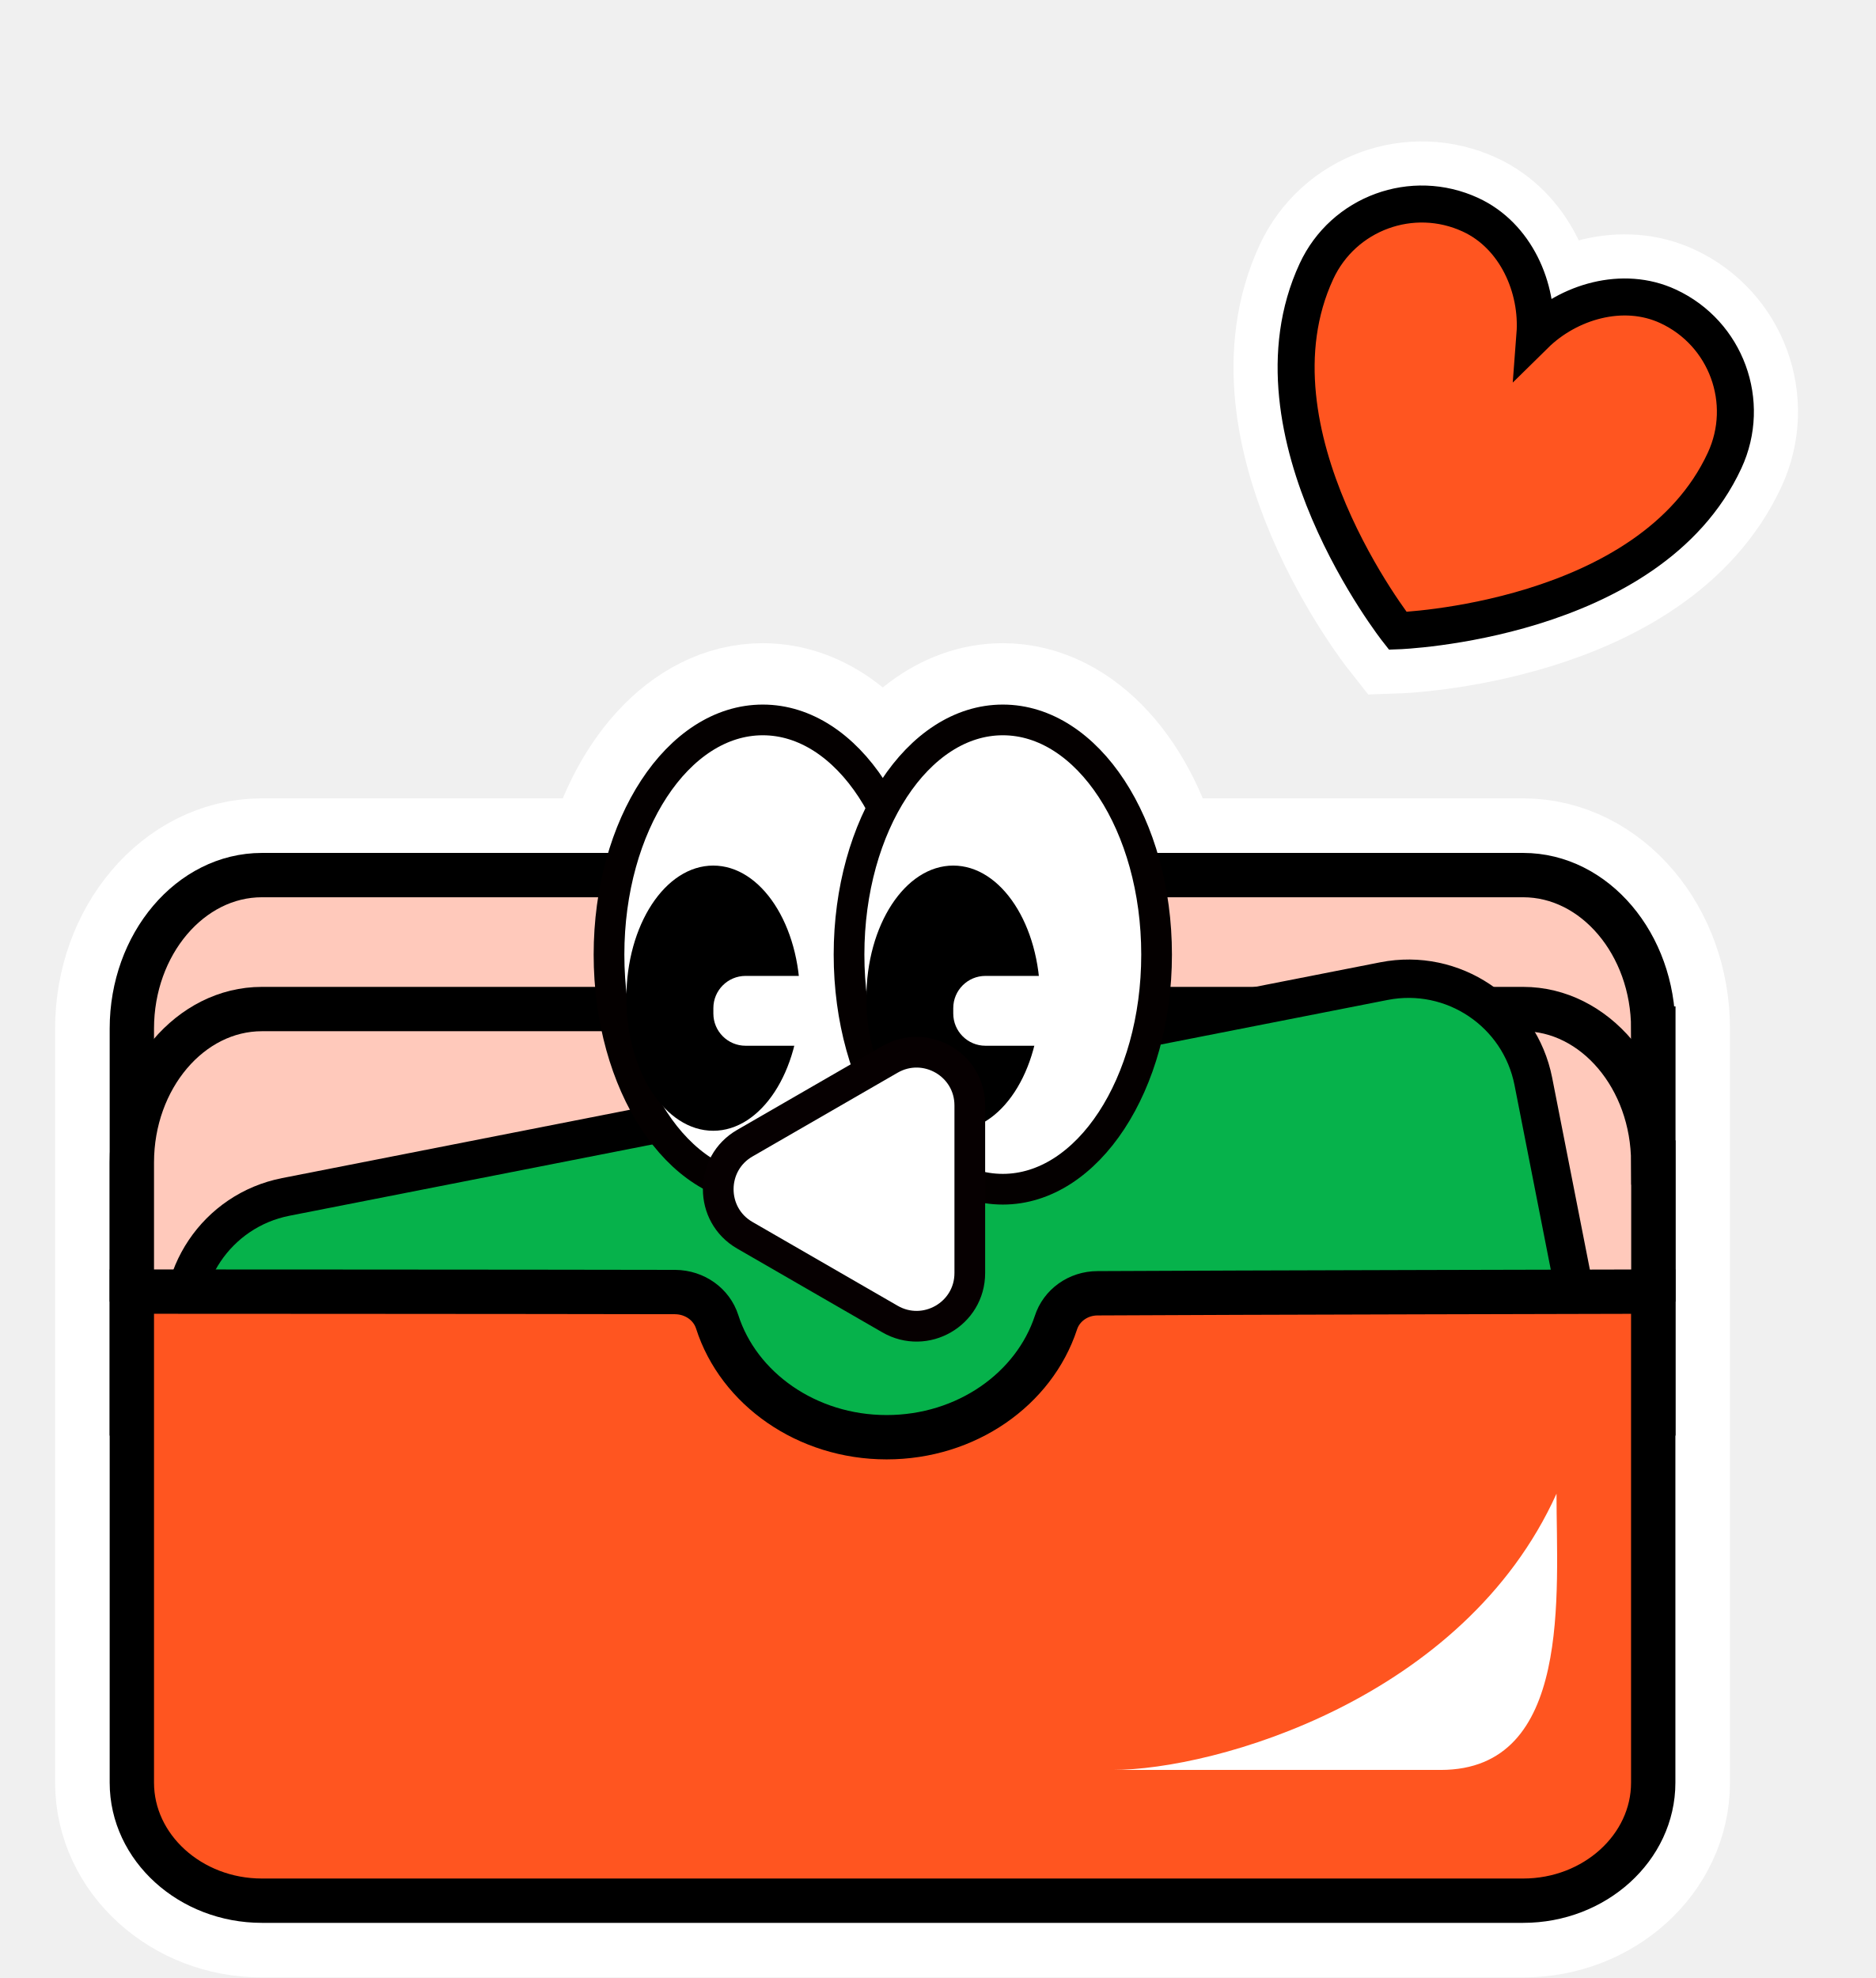
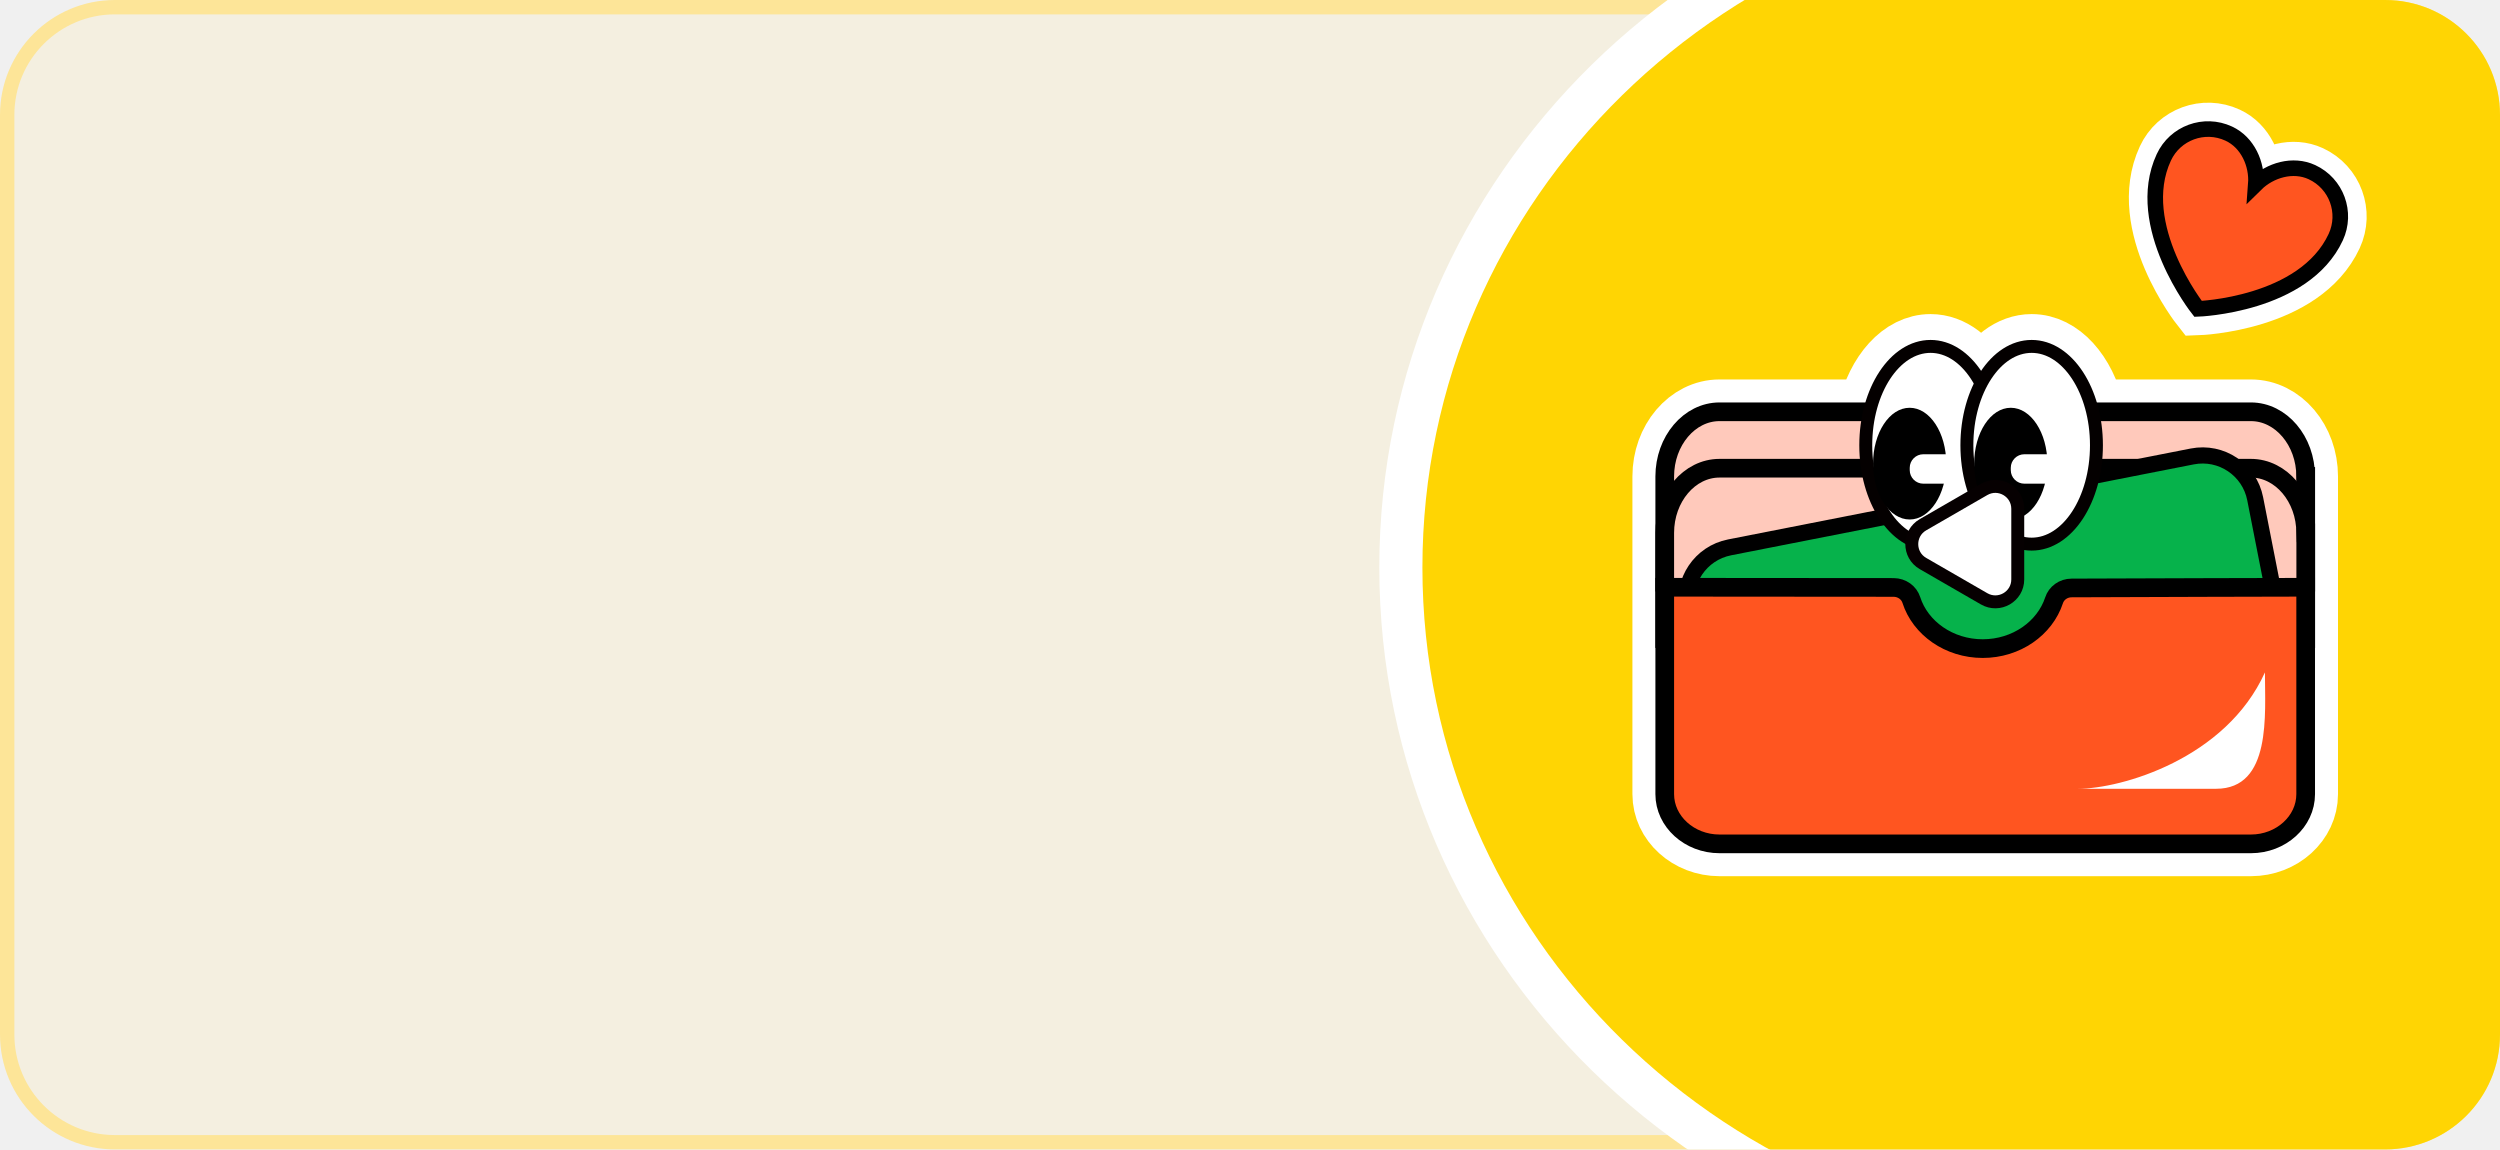
- <svg xmlns="http://www.w3.org/2000/svg" width="55" height="58" viewBox="0 0 55 58" fill="none">
-   <path d="M44.663 25.66H33.638C33.013 23.009 31.357 21.11 29.404 21.11C27.977 21.11 26.713 22.123 25.885 23.698C25.057 22.123 23.792 21.11 22.366 21.11C20.413 21.11 18.757 23.009 18.131 25.66H7.678C5.581 25.66 3.866 27.685 3.866 30.16V52.273C3.866 54.176 5.581 55.733 7.678 55.733H44.663C46.76 55.733 48.475 54.176 48.475 52.273V30.16C48.475 27.685 46.76 25.66 44.663 25.66Z" fill="white" stroke="white" stroke-width="4.5" stroke-miterlimit="10" />
-   <path d="M48.475 30.16C48.475 27.685 46.76 25.66 44.663 25.66H7.678C5.581 25.66 3.866 27.685 3.866 30.16V37.517H18.55C18.415 38.197 18.343 38.899 18.343 39.628C18.343 44.731 21.848 48.871 26.173 48.871C30.497 48.871 34.003 44.731 34.003 39.628C34.003 38.903 33.931 38.197 33.796 37.517H48.479V30.16H48.475Z" fill="#FFC9BB" stroke="black" stroke-width="1.3" stroke-miterlimit="10" />
-   <path d="M48.475 34.088C48.475 31.613 46.76 29.588 44.663 29.588H7.678C5.581 29.588 3.866 31.613 3.866 34.088V41.446H18.55C18.415 42.125 18.343 42.827 18.343 43.556C18.343 48.659 21.848 52.799 26.173 52.799C30.497 52.799 34.003 48.659 34.003 43.556C34.003 42.832 33.931 42.125 33.796 41.446H48.479V34.088H48.475Z" fill="#FFC9BB" stroke="black" stroke-width="1.3" stroke-miterlimit="10" />
-   <path d="M40.58 28.769L8.378 35.097C6.356 35.495 5.039 37.456 5.436 39.477L7.206 48.481C7.603 50.502 9.564 51.819 11.586 51.422L43.788 45.093C45.81 44.696 47.127 42.735 46.729 40.713L44.96 31.71C44.562 29.688 42.602 28.372 40.58 28.769Z" fill="#06B24B" stroke="black" stroke-width="1.125" stroke-miterlimit="10" />
-   <path d="M32.185 37.922C31.609 37.922 31.123 38.282 30.961 38.786C30.322 40.726 28.342 42.143 25.997 42.143C23.653 42.143 21.655 40.717 21.029 38.759C20.867 38.251 20.377 37.891 19.796 37.886C16.093 37.877 3.866 37.873 3.866 37.873V52.273C3.866 54.176 5.581 55.733 7.678 55.733H44.663C46.76 55.733 48.475 54.176 48.475 52.273V37.873C48.475 37.873 35.924 37.9 32.185 37.922Z" fill="#FF5520" stroke="black" stroke-width="1.3" stroke-miterlimit="10" />
-   <path d="M22.366 34.871C24.856 34.871 26.875 31.791 26.875 27.991C26.875 24.191 24.856 21.11 22.366 21.11C19.876 21.11 17.857 24.191 17.857 27.991C17.857 31.791 19.876 34.871 22.366 34.871Z" fill="white" stroke="#040000" stroke-width="0.9" stroke-miterlimit="10" />
-   <path d="M20.913 33.157C22.319 33.157 23.459 31.416 23.459 29.269C23.459 27.122 22.319 25.381 20.913 25.381C19.506 25.381 18.366 27.122 18.366 29.269C18.366 31.416 19.506 33.157 20.913 33.157Z" fill="black" />
-   <path d="M21.862 30.664H23.657C24.179 30.664 24.602 30.241 24.602 29.719V29.561C24.602 29.039 24.179 28.616 23.657 28.616H21.862C21.34 28.616 20.917 29.039 20.917 29.561V29.719C20.917 30.241 21.34 30.664 21.862 30.664Z" fill="white" />
-   <path d="M29.404 34.871C31.894 34.871 33.913 31.791 33.913 27.991C33.913 24.191 31.894 21.11 29.404 21.11C26.914 21.11 24.895 24.191 24.895 27.991C24.895 31.791 26.914 34.871 29.404 34.871Z" fill="white" stroke="#040000" stroke-width="0.9" stroke-miterlimit="10" />
-   <path d="M27.95 33.157C29.357 33.157 30.497 31.416 30.497 29.269C30.497 27.122 29.357 25.381 27.95 25.381C26.544 25.381 25.403 27.122 25.403 29.269C25.403 31.416 26.544 33.157 27.95 33.157Z" fill="black" />
-   <path d="M28.895 30.664H30.691C31.213 30.664 31.636 30.241 31.636 29.719V29.561C31.636 29.039 31.213 28.616 30.691 28.616H28.895C28.374 28.616 27.951 29.039 27.951 29.561V29.719C27.951 30.241 28.374 30.664 28.895 30.664Z" fill="white" />
-   <path d="M21.839 33.521L26.096 31.064C27.136 30.466 28.436 31.213 28.436 32.414V37.328C28.436 38.53 27.136 39.277 26.096 38.678L21.839 36.221C20.8 35.623 20.8 34.12 21.839 33.521Z" fill="white" stroke="#060001" stroke-width="0.9" stroke-miterlimit="10" />
-   <path d="M45.639 43.799C42.921 49.816 35.636 51.899 32.617 51.899H42.242C46.117 51.899 45.639 46.692 45.639 43.799Z" fill="white" />
-   <path d="M48.91 8.982C47.586 8.368 45.991 8.847 45.007 9.816C45.112 8.44 44.447 6.913 43.121 6.299C41.415 5.508 39.39 6.251 38.6 7.956C36.404 12.695 40.984 18.497 40.984 18.497C40.984 18.497 48.372 18.242 50.568 13.503C51.359 11.796 50.616 9.772 48.91 8.982Z" fill="white" stroke="white" stroke-width="3.672" stroke-miterlimit="10" />
-   <path d="M48.91 8.982C47.586 8.368 45.991 8.847 45.007 9.816C45.112 8.44 44.447 6.913 43.121 6.299C41.415 5.508 39.39 6.251 38.6 7.956C36.404 12.695 40.984 18.497 40.984 18.497C40.984 18.497 48.372 18.242 50.568 13.503C51.359 11.796 50.616 9.772 48.91 8.982Z" fill="#FF5520" stroke="black" stroke-width="1.085" stroke-miterlimit="10" />
+ <svg xmlns="http://www.w3.org/2000/svg" width="174" height="80" viewBox="0 0 174 80" fill="none">
+   <rect x="0.5" y="0.5" width="173" height="79" rx="7.5" fill="#FFEDB3" fill-opacity="0.25" stroke="#FDE598" />
+   <mask id="mask0_1783_3540" style="mask-type:alpha" maskUnits="userSpaceOnUse" x="0" y="0" width="174" height="80">
+     <rect width="174" height="80" rx="8" fill="#FFDAD2" />
+   </mask>
+   <g mask="url(#mask0_1783_3540)">
+     <path d="M195.5 39.5C195.5 65.981 173.59 87.5 146.5 87.5C119.41 87.5 97.5 65.981 97.5 39.5C97.5 13.018 119.41 -8.5 146.5 -8.5C173.59 -8.5 195.5 13.018 195.5 39.5Z" fill="#FFD503" stroke="white" stroke-width="3" />
+   </g>
+   <path d="M156.663 28.66H145.638C145.013 26.009 143.357 24.11 141.404 24.11C139.977 24.11 138.713 25.123 137.885 26.698C137.057 25.123 135.792 24.11 134.366 24.11C132.413 24.11 130.757 26.009 130.131 28.66H119.678C117.581 28.66 115.866 30.685 115.866 33.16V55.273C115.866 57.176 117.581 58.733 119.678 58.733H156.663C158.76 58.733 160.475 57.176 160.475 55.273V33.16C160.475 30.685 158.76 28.66 156.663 28.66Z" fill="white" stroke="white" stroke-width="4.5" stroke-miterlimit="10" />
+   <path d="M160.475 33.16C160.475 30.685 158.76 28.66 156.663 28.66H119.678C117.581 28.66 115.866 30.685 115.866 33.16V40.517H130.55C130.415 41.197 130.343 41.899 130.343 42.628C130.343 47.731 133.848 51.871 138.173 51.871C142.497 51.871 146.003 47.731 146.003 42.628C146.003 41.903 145.931 41.197 145.796 40.517H160.479V33.16H160.475Z" fill="#FFC9BB" stroke="black" stroke-width="1.3" stroke-miterlimit="10" />
+   <path d="M160.475 37.088C160.475 34.613 158.76 32.588 156.663 32.588H119.678C117.581 32.588 115.866 34.613 115.866 37.088V44.446H130.55C130.415 45.125 130.343 45.827 130.343 46.556C130.343 51.659 133.848 55.799 138.173 55.799C142.497 55.799 146.003 51.659 146.003 46.556C146.003 45.832 145.931 45.125 145.796 44.446H160.479V37.088H160.475Z" fill="#FFC9BB" stroke="black" stroke-width="1.3" stroke-miterlimit="10" />
+   <path d="M152.58 31.769L120.378 38.097C118.356 38.495 117.039 40.456 117.436 42.477L119.206 51.481C119.603 53.502 121.564 54.819 123.586 54.422L155.788 48.093C157.81 47.696 159.127 45.735 158.729 43.713L156.96 34.71C156.563 32.688 154.602 31.372 152.58 31.769Z" fill="#06B24B" stroke="black" stroke-width="1.125" stroke-miterlimit="10" />
+   <path d="M144.185 40.922C143.609 40.922 143.123 41.282 142.961 41.786C142.322 43.726 140.342 45.143 137.997 45.143C135.653 45.143 133.655 43.717 133.029 41.759C132.867 41.251 132.377 40.891 131.796 40.886C128.093 40.877 115.866 40.873 115.866 40.873V55.273C115.866 57.176 117.581 58.733 119.678 58.733H156.663C158.76 58.733 160.475 57.176 160.475 55.273V40.873C160.475 40.873 147.924 40.9 144.185 40.922Z" fill="#FF5520" stroke="black" stroke-width="1.3" stroke-miterlimit="10" />
+   <path d="M134.366 37.871C136.856 37.871 138.875 34.791 138.875 30.991C138.875 27.191 136.856 24.11 134.366 24.11C131.876 24.11 129.857 27.191 129.857 30.991C129.857 34.791 131.876 37.871 134.366 37.871Z" fill="white" stroke="#040000" stroke-width="0.9" stroke-miterlimit="10" />
+   <path d="M132.912 36.157C134.319 36.157 135.459 34.416 135.459 32.269C135.459 30.122 134.319 28.381 132.912 28.381C131.506 28.381 130.365 30.122 130.365 32.269C130.365 34.416 131.506 36.157 132.912 36.157Z" fill="black" />
+   <path d="M133.862 33.664H135.657C136.179 33.664 136.602 33.241 136.602 32.719V32.561C136.602 32.039 136.179 31.616 135.657 31.616H133.862C133.34 31.616 132.917 32.039 132.917 32.561V32.719C132.917 33.241 133.34 33.664 133.862 33.664Z" fill="white" />
+   <path d="M141.404 37.871C143.894 37.871 145.913 34.791 145.913 30.991C145.913 27.191 143.894 24.11 141.404 24.11C138.914 24.11 136.895 27.191 136.895 30.991C136.895 34.791 138.914 37.871 141.404 37.871Z" fill="white" stroke="#040000" stroke-width="0.9" stroke-miterlimit="10" />
+   <path d="M139.95 36.157C141.357 36.157 142.497 34.416 142.497 32.269C142.497 30.122 141.357 28.381 139.95 28.381C138.544 28.381 137.403 30.122 137.403 32.269C137.403 34.416 138.544 36.157 139.95 36.157Z" fill="black" />
+   <path d="M140.895 33.664H142.691C143.213 33.664 143.636 33.241 143.636 32.719V32.561C143.636 32.039 143.213 31.616 142.691 31.616H140.895C140.374 31.616 139.95 32.039 139.95 32.561V32.719C139.95 33.241 140.374 33.664 140.895 33.664Z" fill="white" />
+   <path d="M133.839 36.521L138.096 34.064C139.136 33.466 140.436 34.213 140.436 35.414V40.328C140.436 41.53 139.136 42.277 138.096 41.678L133.839 39.221C132.8 38.623 132.8 37.12 133.839 36.521Z" fill="white" stroke="#060001" stroke-width="0.9" stroke-miterlimit="10" />
+   <path d="M157.639 46.799C154.921 52.816 147.637 54.899 144.617 54.899H154.242C158.117 54.899 157.639 49.692 157.639 46.799Z" fill="white" />
+   <path d="M160.911 11.982C159.586 11.368 157.991 11.847 157.007 12.816C157.112 11.44 156.447 9.913 155.121 9.299C153.415 8.508 151.39 9.251 150.6 10.956C148.404 15.695 152.985 21.497 152.985 21.497C152.985 21.497 160.372 21.242 162.568 16.503C163.359 14.796 162.616 12.772 160.911 11.982Z" fill="white" stroke="white" stroke-width="3.672" stroke-miterlimit="10" />
+   <path d="M160.911 11.982C159.586 11.368 157.991 11.847 157.007 12.816C157.112 11.44 156.447 9.913 155.121 9.299C153.415 8.508 151.39 9.251 150.6 10.956C148.404 15.695 152.985 21.497 152.985 21.497C152.985 21.497 160.372 21.242 162.568 16.503C163.359 14.796 162.616 12.772 160.911 11.982Z" fill="#FF5520" stroke="black" stroke-width="1.085" stroke-miterlimit="10" />
</svg>
